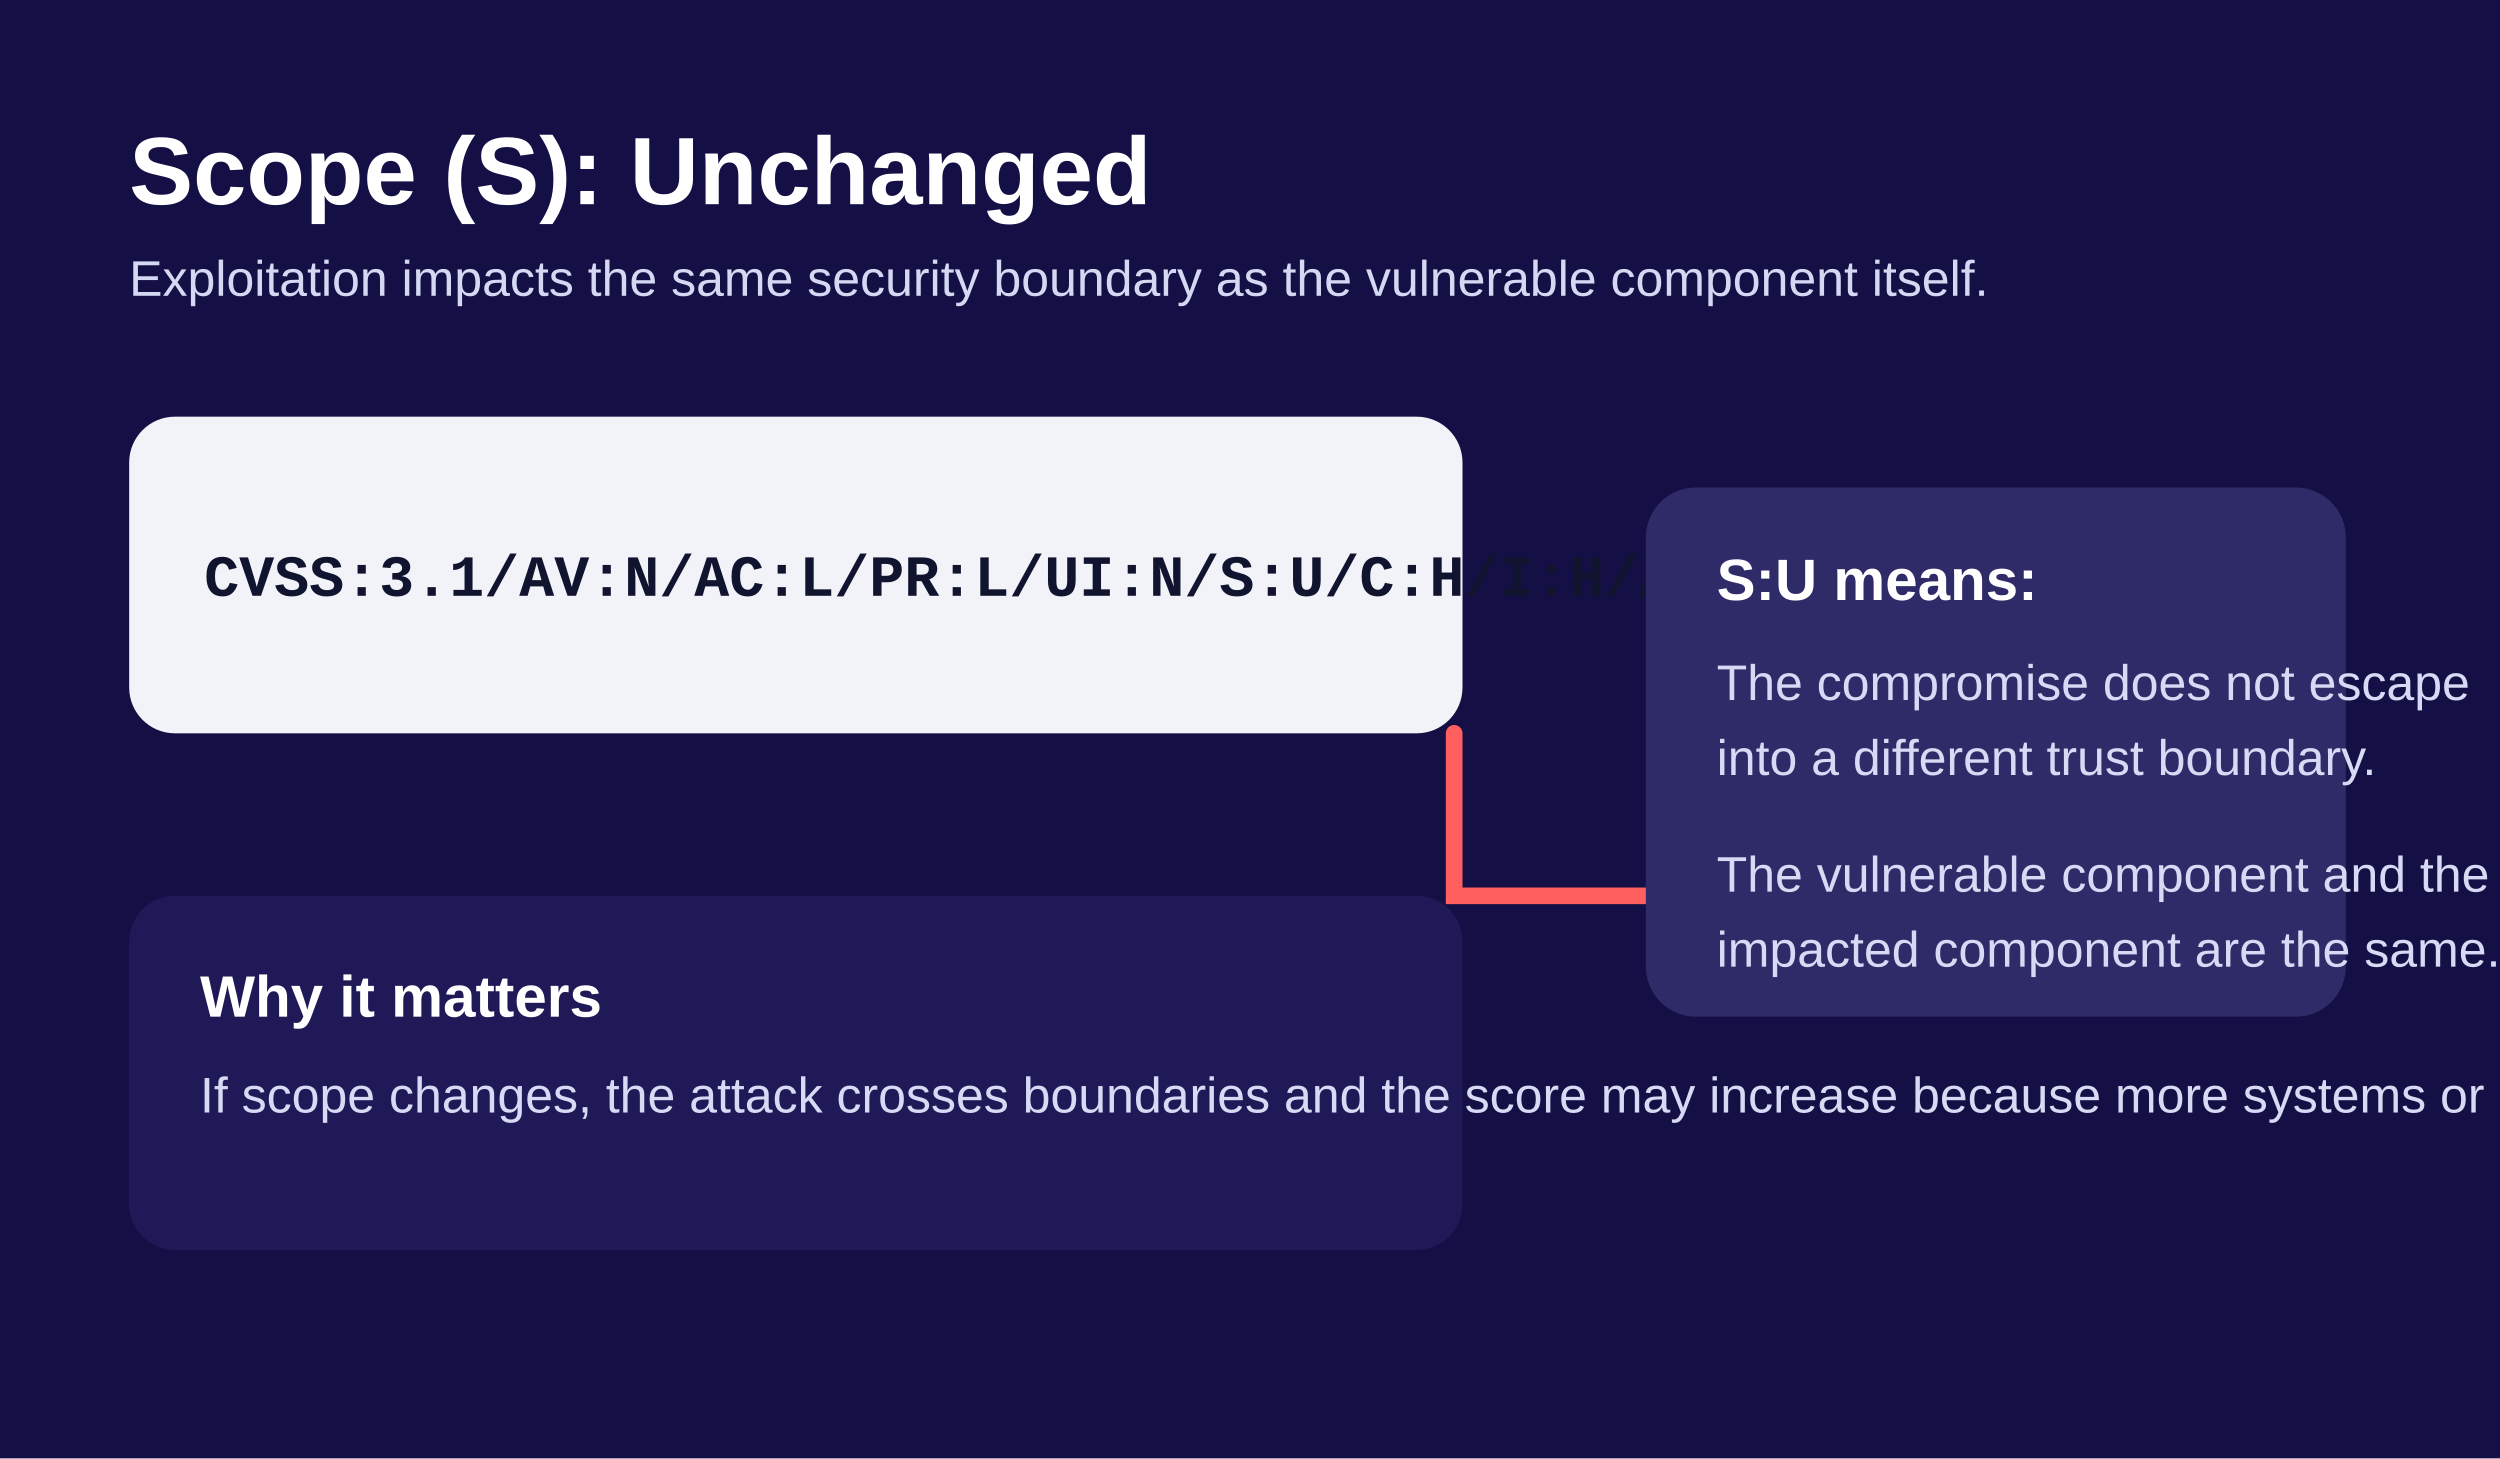
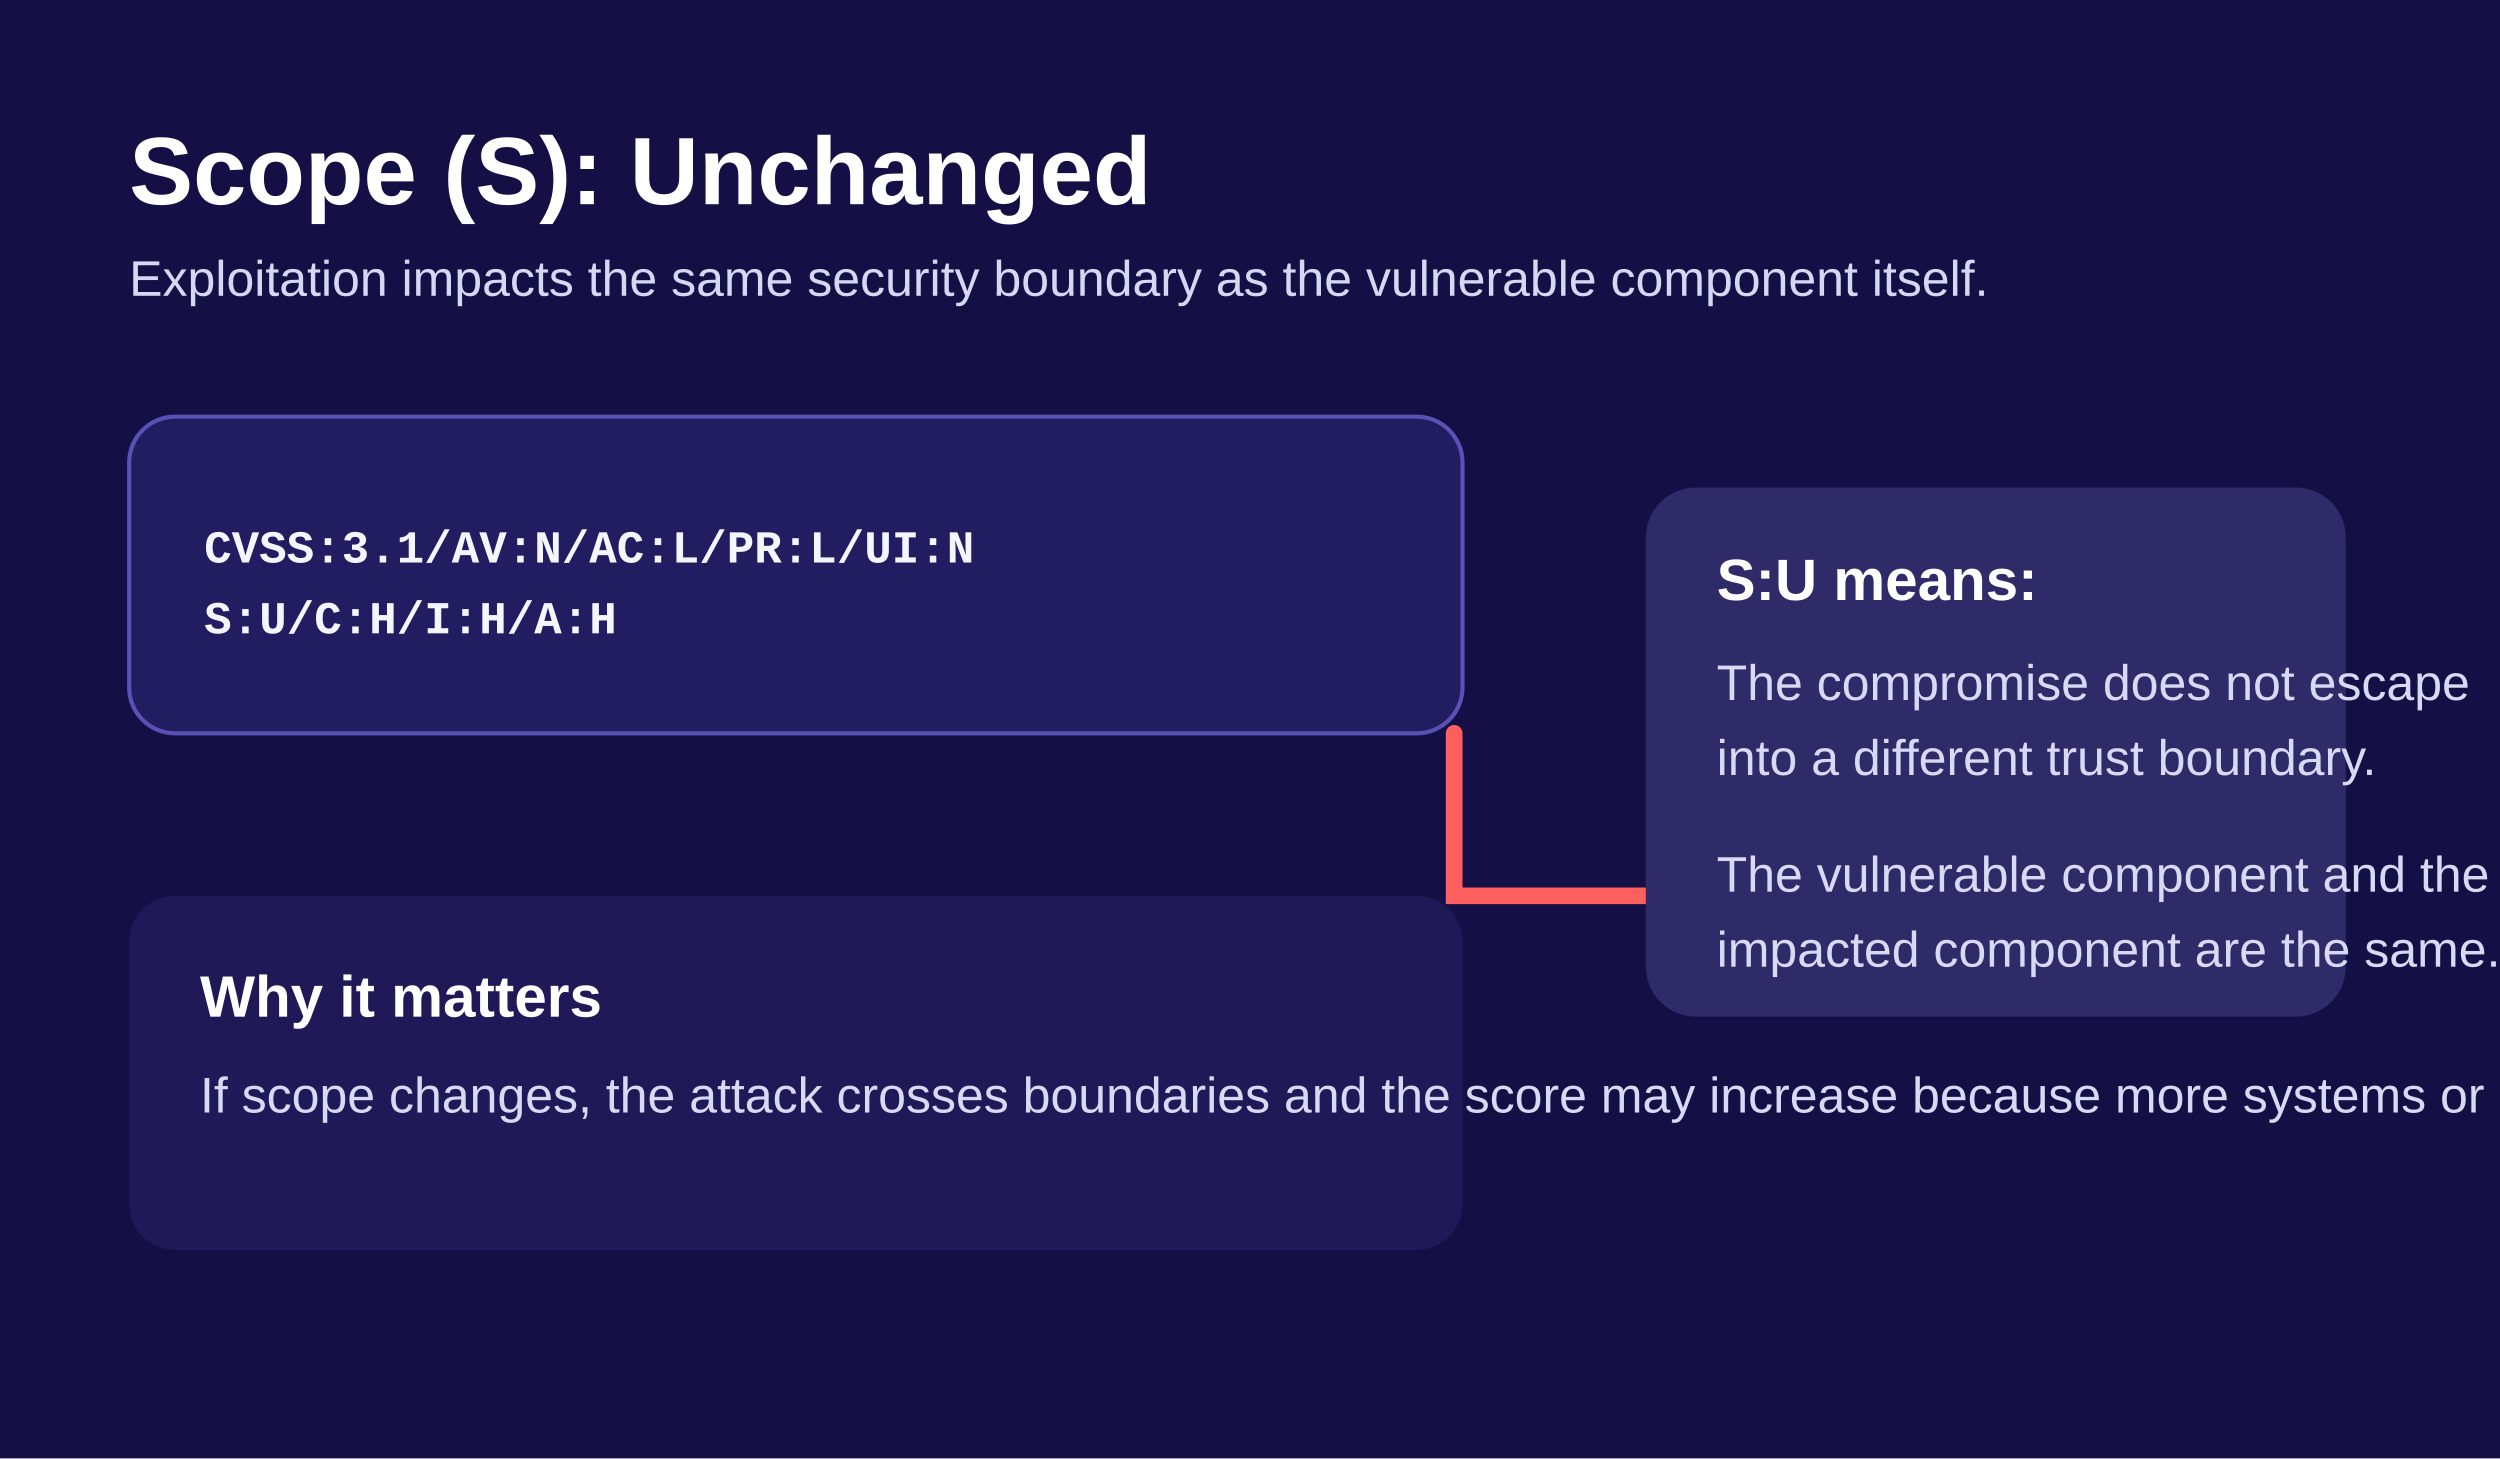
<svg xmlns="http://www.w3.org/2000/svg" width="1200" height="700" viewBox="0 0 1200 700" role="img" aria-labelledby="title desc">
  <defs>
    <style>
      .title { fill: #ffffff; font: 700 46px 'Segoe UI', Arial, sans-serif; }
      .subtitle { fill: #d4d8f3; font: 400 24px 'Segoe UI', Arial, sans-serif; }
      .panelTitle { fill: #ffffff; font: 700 28px 'Segoe UI', Arial, sans-serif; }
      .body { fill: #d7daf5; font: 400 24px 'Segoe UI', Arial, sans-serif; }
-       .code { fill: #11142f; font: 700 28px 'Consolas', 'Courier New', monospace; }
+       .code { fill: #f4f6ff; font: 700 22px 'Consolas', 'Courier New', monospace; }
    </style>
  </defs>
  <rect width="1200" height="700" fill="#140f44" />
  <text x="62" y="98" class="title">Scope (S): Unchanged</text>
  <text x="62" y="142" class="subtitle">Exploitation impacts the same security boundary as the vulnerable component itself.</text>
-   <rect x="62" y="200" width="640" height="152" rx="22" fill="#f2f3f8" />
-   <text x="98" y="286" class="code">CVSS:3.1/AV:N/AC:L/PR:L/UI:N/S:U/C:H/I:H/A:H</text>
+   <rect x="62" y="200" width="640" height="152" rx="22" fill="#221d60" stroke="#5b50b5" stroke-width="2" />
+   <text x="98" y="270" class="code">CVSS:3.1/AV:N/AC:L/PR:L/UI:N</text>
+   <text x="98" y="304" class="code">S:U/C:H/I:H/A:H</text>
  <path d="M 698 352 L 698 430 L 846 430" fill="none" stroke="#ff5f5f" stroke-width="8" stroke-linecap="round" />
  <polygon points="846,430 812,412 812,448" fill="#ff5f5f" />
  <rect x="790" y="234" width="336" height="254" rx="24" fill="#2f2a68" />
  <text x="824" y="288" class="panelTitle">S:U means:</text>
  <text x="824" y="336" class="body">The compromise does not escape</text>
  <text x="824" y="372" class="body">into a different trust boundary.</text>
  <text x="824" y="428" class="body">The vulnerable component and the</text>
  <text x="824" y="464" class="body">impacted component are the same.</text>
  <rect x="62" y="430" width="640" height="170" rx="22" fill="#1f1a57" />
  <text x="96" y="488" class="panelTitle">Why it matters</text>
  <text x="96" y="534" class="body">If scope changes, the attack crosses boundaries and the score may increase because more systems or privileges are affected.</text>
</svg>
